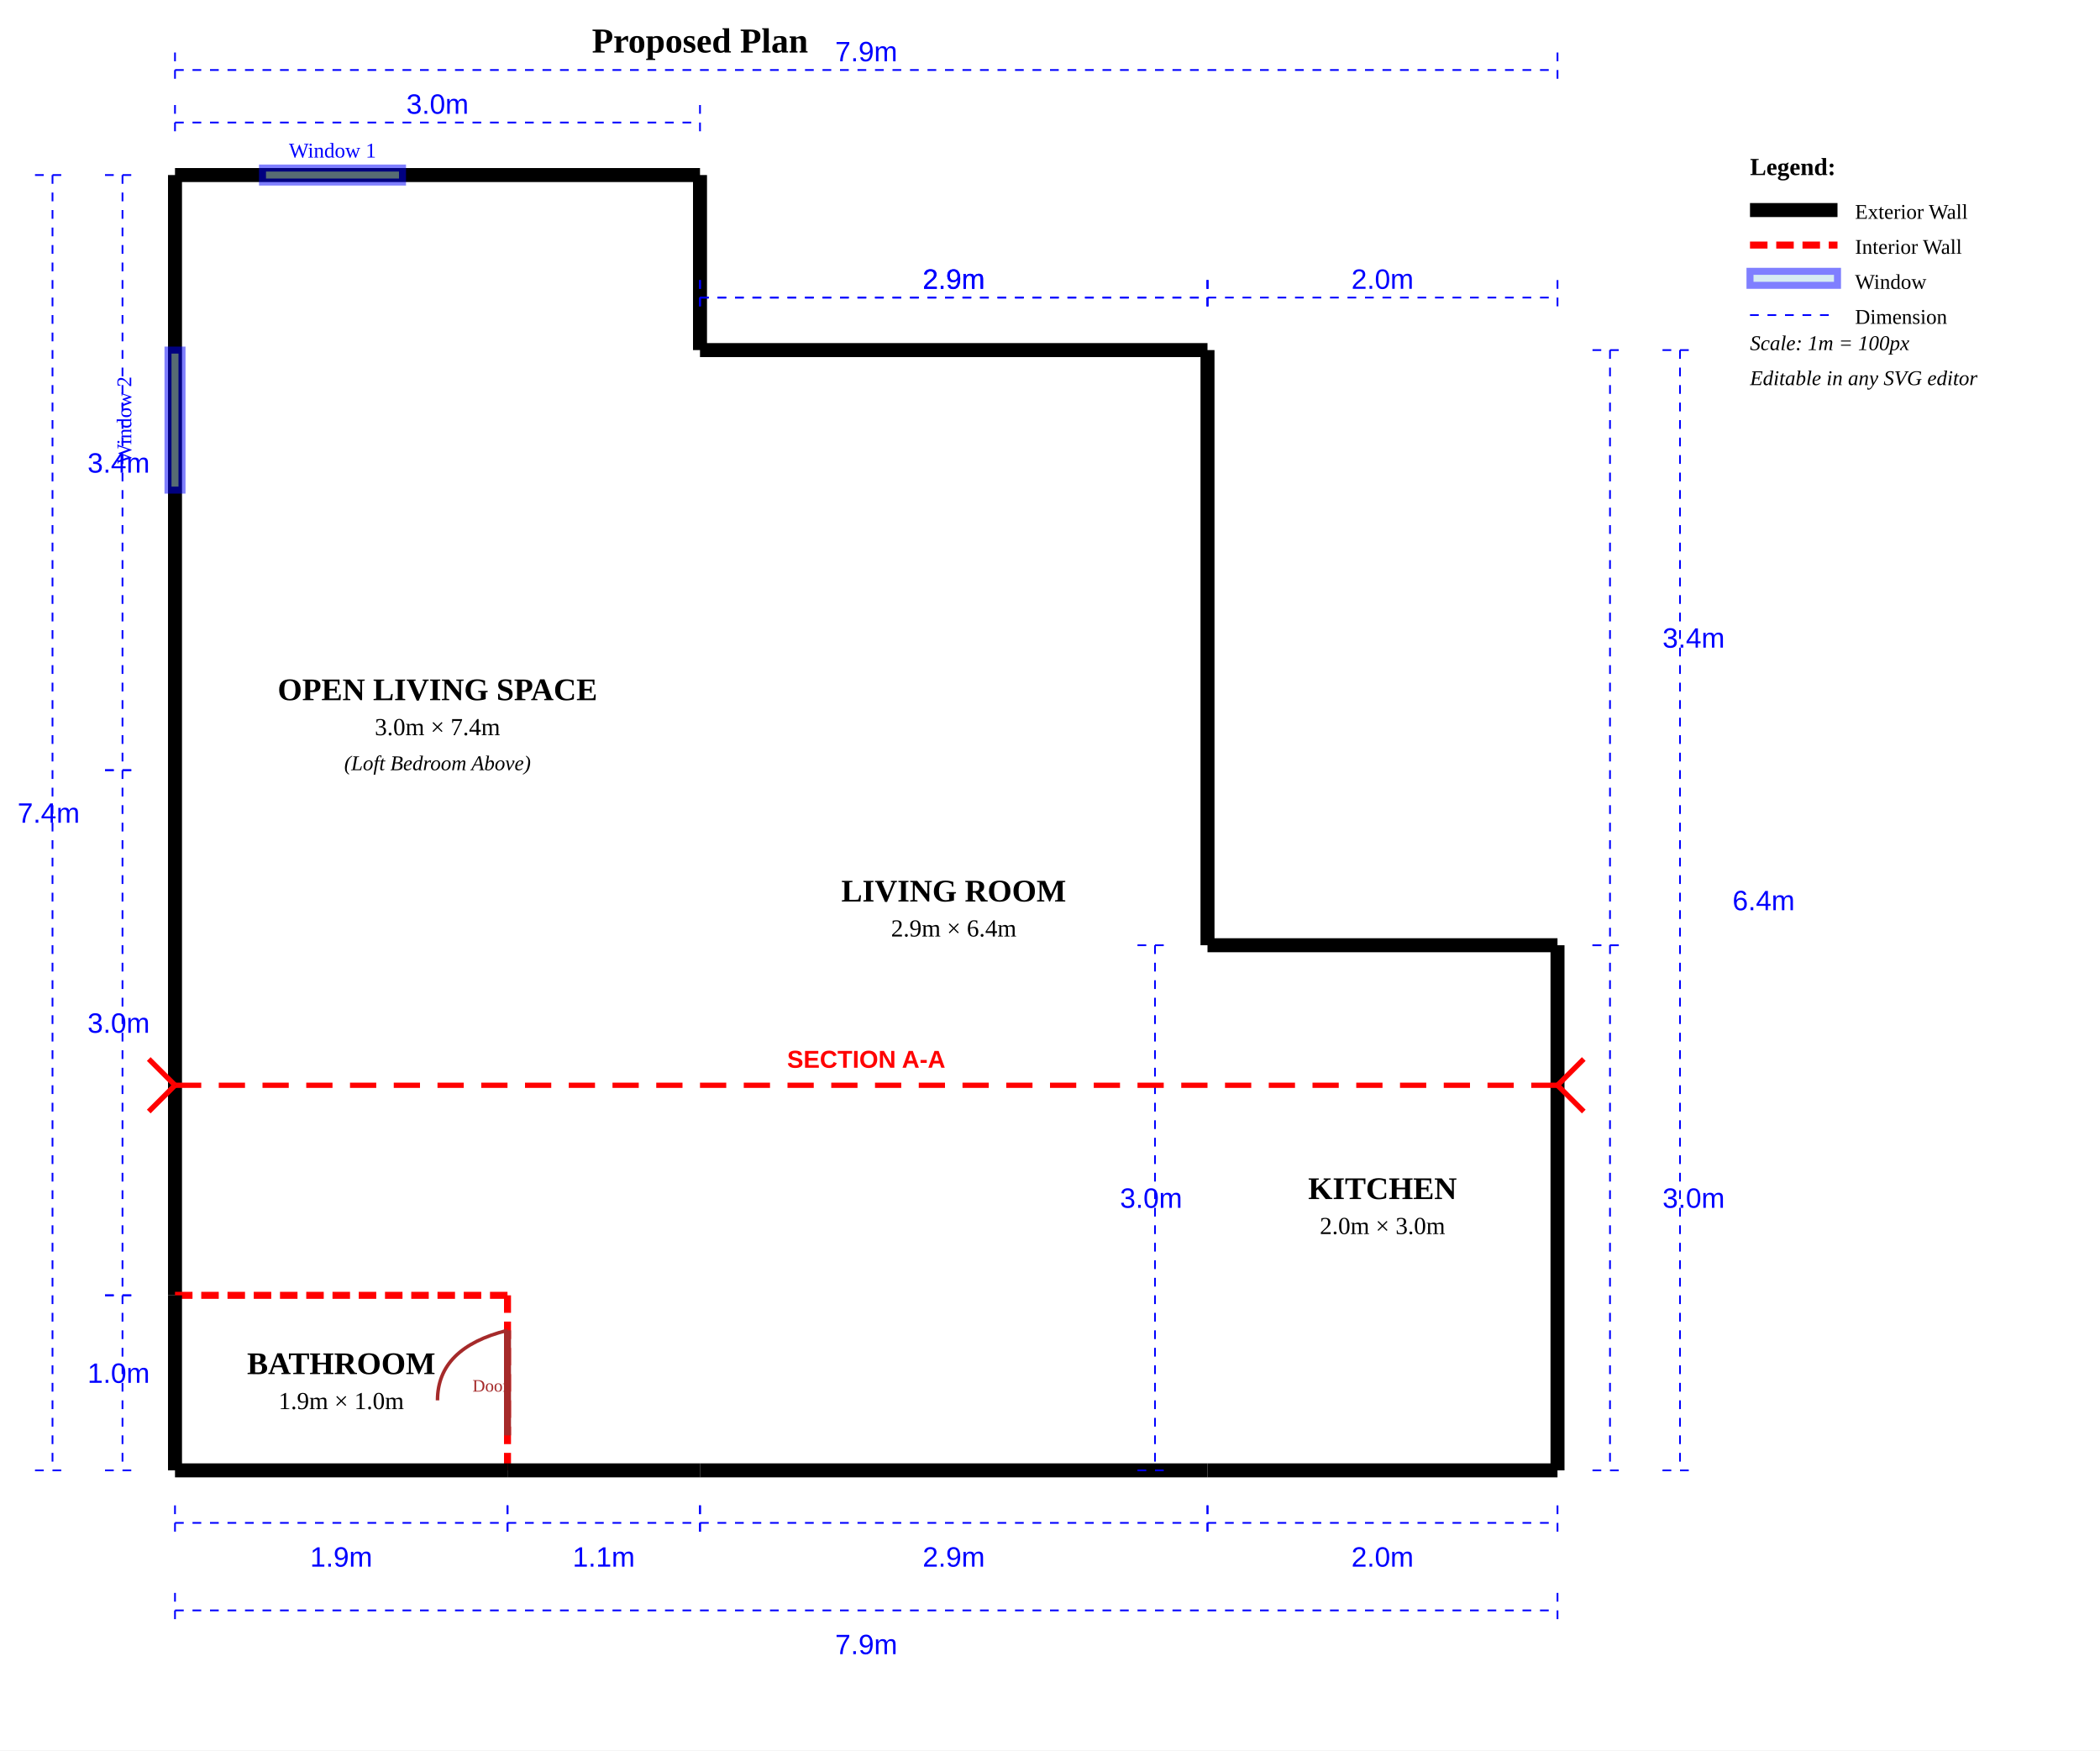
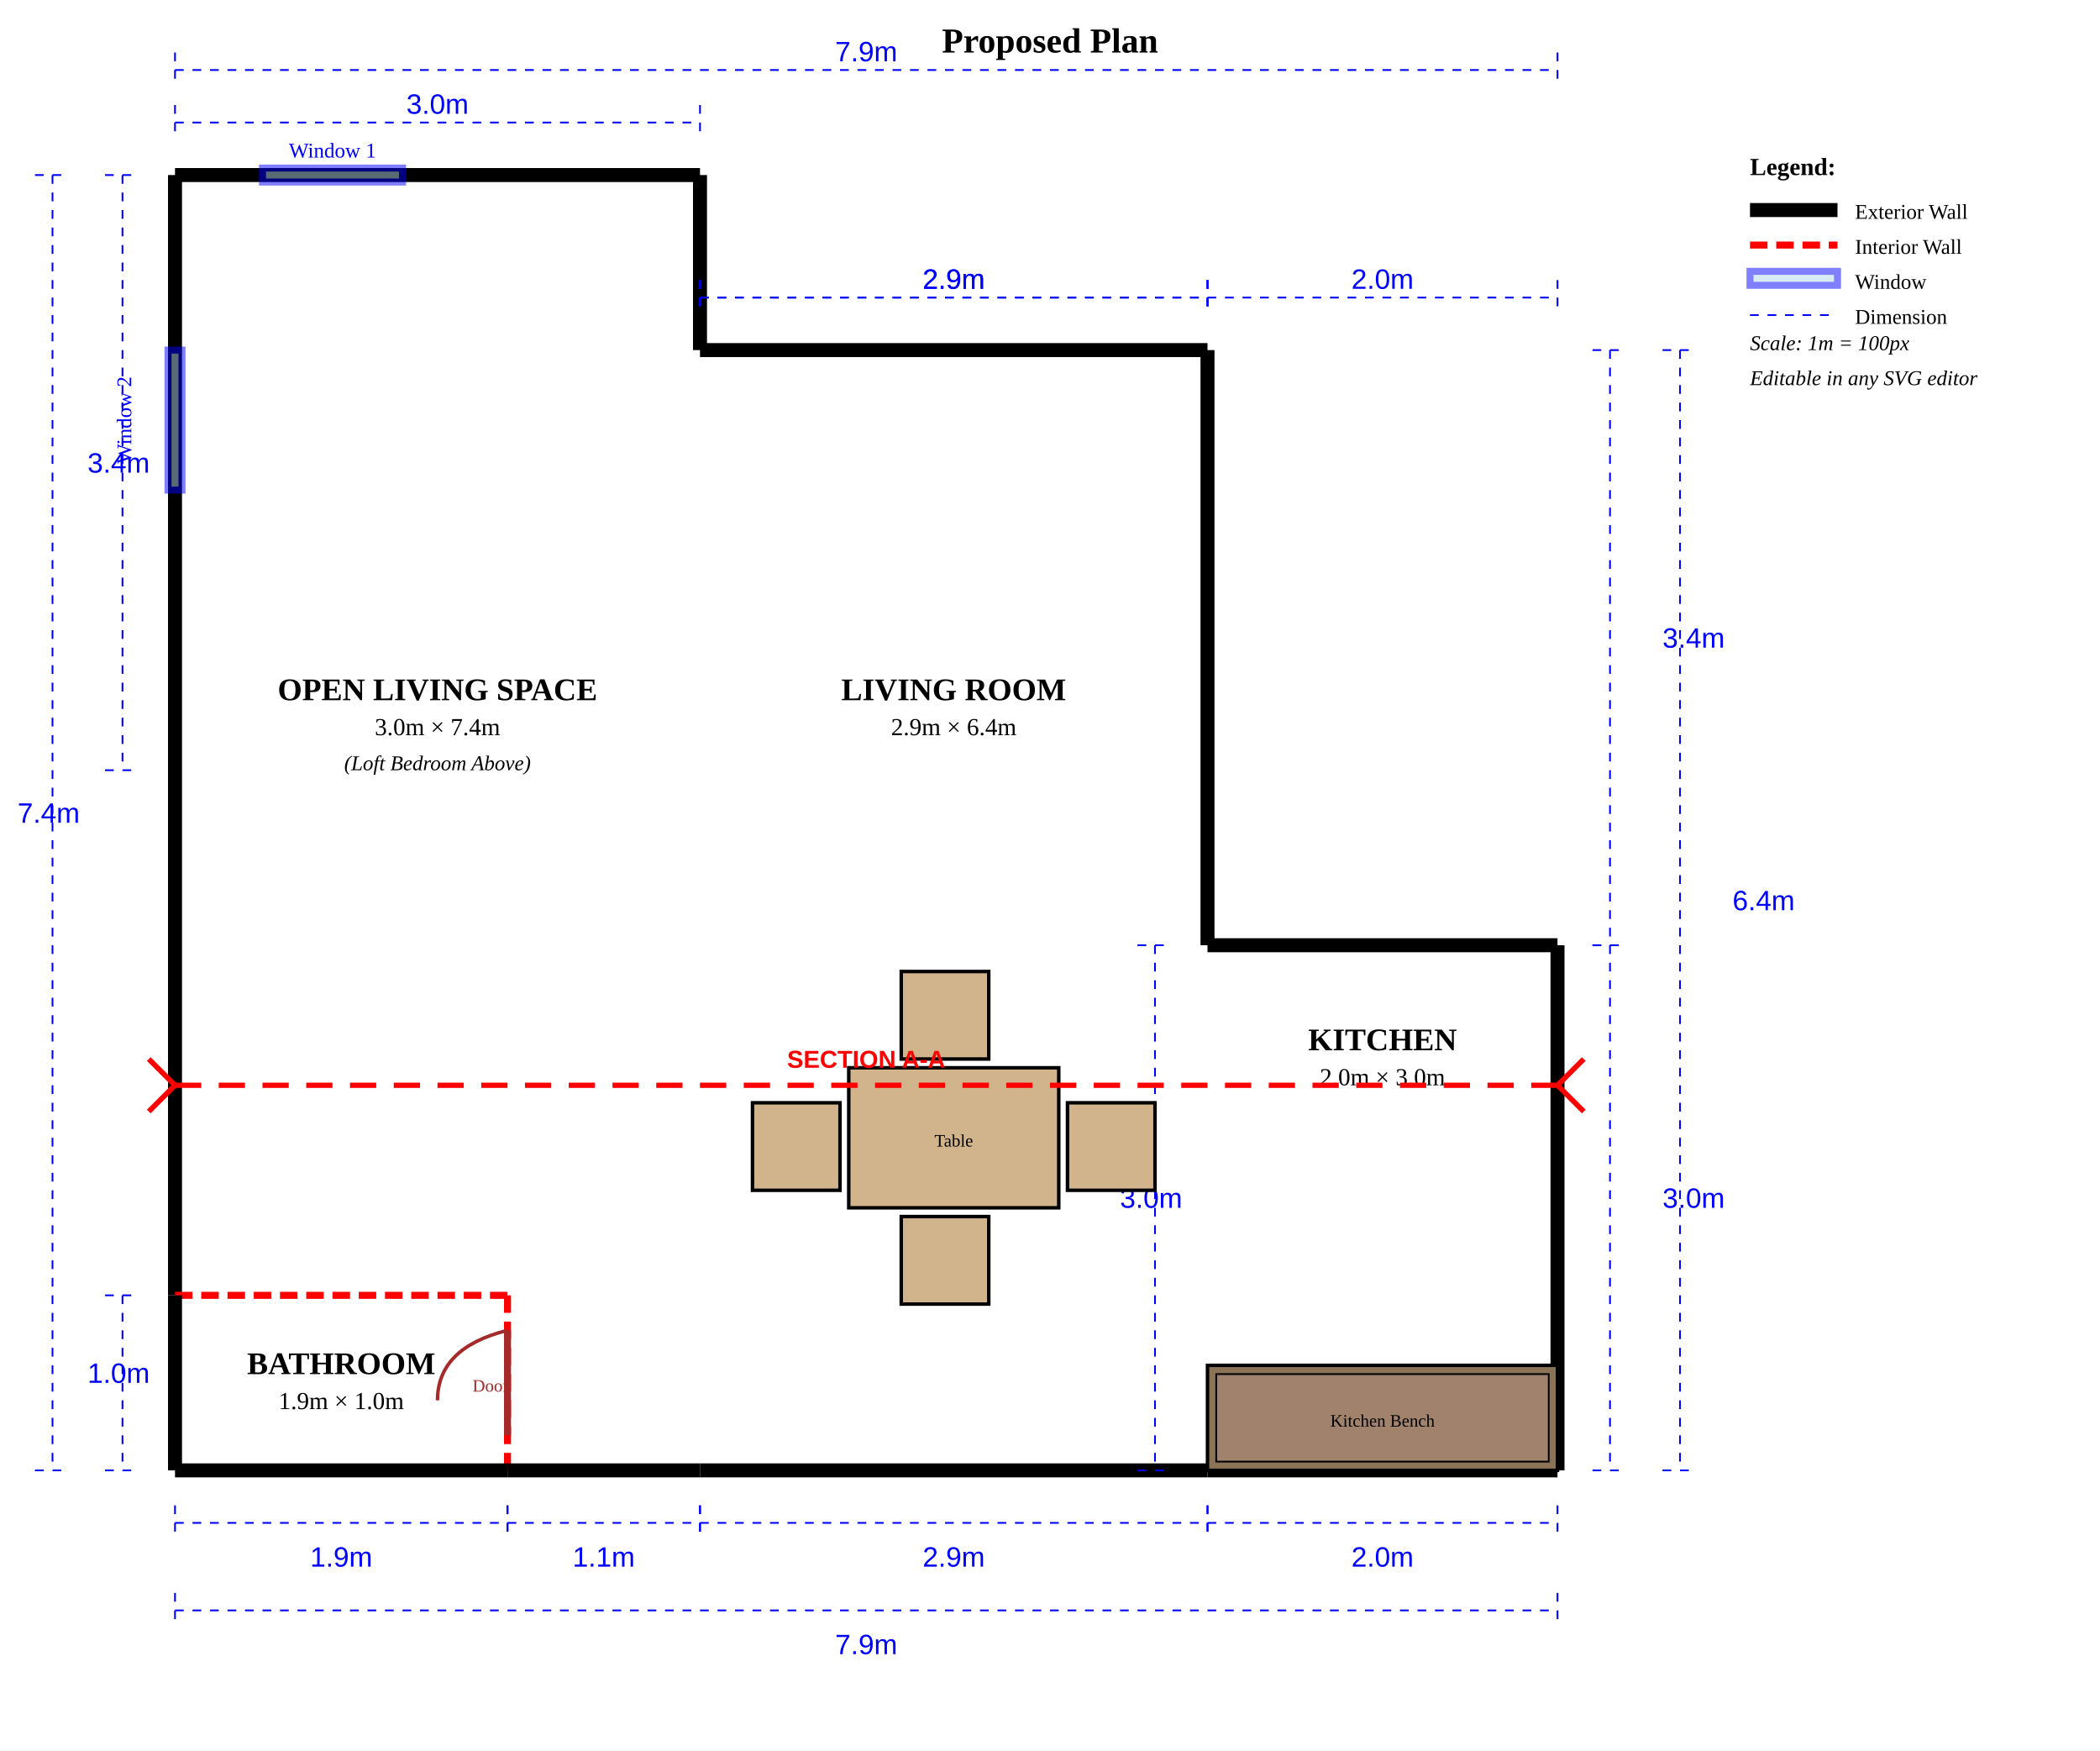
<svg xmlns="http://www.w3.org/2000/svg" width="1200" height="1000" viewBox="0 0 1200 1000">
  <defs>
    <style>
      .wall-exterior { stroke: black; stroke-width: 8; fill: none; }
      .wall-interior { stroke: red; stroke-width: 4; fill: none; stroke-dasharray: 10,5; }
      .dimension-line { stroke: blue; stroke-width: 1; fill: none; stroke-dasharray: 5,5; }
      .dimension-text { fill: blue; font-family: Arial; font-size: 16px; }
      .window { stroke: blue; stroke-width: 4; fill: lightblue; opacity: 0.5; }
      .door { stroke: brown; stroke-width: 4; fill: none; }
      .door-arc { stroke: brown; stroke-width: 2; fill: none; }
      .section-cut { stroke: red; stroke-width: 3; fill: none; stroke-dasharray: 15,10; }
      .section-arrow { stroke: red; stroke-width: 3; fill: none; }
      .section-label { fill: red; font-family: Arial; font-size: 14px; font-weight: bold; }
+       .kitchen-bench { stroke: black; stroke-width: 2; fill: #8B7355; }
+       .kitchen-cupboard { stroke: black; stroke-width: 1; fill: #A0826D; }
+       .furniture { stroke: black; stroke-width: 2; fill: #D2B48C; }
    </style>
  </defs>
  <rect width="1200" height="1000" fill="white" />
-   <text x="400" y="30" text-anchor="middle" font-size="20" font-weight="bold">Proposed Plan</text>
+   <text x="600" y="30" text-anchor="middle" font-size="20" font-weight="bold">Proposed Plan</text>
  <line x1="100" y1="100" x2="400" y2="100" class="wall-exterior" />
  <line x1="100" y1="100" x2="100" y2="740" class="wall-exterior" />
  <line x1="400" y1="100" x2="400" y2="200" class="wall-exterior" />
  <line x1="100" y1="740" x2="290" y2="740" class="wall-interior" />
  <line x1="100" y1="740" x2="100" y2="840" class="wall-exterior" />
  <line x1="290" y1="740" x2="290" y2="840" class="wall-interior" />
  <line x1="100" y1="840" x2="290" y2="840" class="wall-exterior" />
  <line x1="290" y1="840" x2="400" y2="840" class="wall-exterior" />
  <line x1="400" y1="200" x2="690" y2="200" class="wall-exterior" />
  <line x1="690" y1="200" x2="690" y2="540" class="wall-exterior" />
  <line x1="400" y1="840" x2="690" y2="840" class="wall-exterior" />
  <line x1="690" y1="540" x2="890" y2="540" class="wall-exterior" />
  <line x1="890" y1="540" x2="890" y2="840" class="wall-exterior" />
  <line x1="690" y1="840" x2="890" y2="840" class="wall-exterior" />
  <line x1="100" y1="70" x2="400" y2="70" class="dimension-line" />
  <line x1="100" y1="60" x2="100" y2="80" class="dimension-line" />
  <line x1="400" y1="60" x2="400" y2="80" class="dimension-line" />
  <text x="250" y="65" class="dimension-text" text-anchor="middle">3.0m</text>
  <line x1="400" y1="170" x2="690" y2="170" class="dimension-line" />
  <line x1="400" y1="160" x2="400" y2="180" class="dimension-line" />
  <line x1="690" y1="160" x2="690" y2="180" class="dimension-line" />
  <text x="545" y="165" class="dimension-text" text-anchor="middle">2.9m</text>
  <line x1="690" y1="170" x2="890" y2="170" class="dimension-line" />
  <line x1="690" y1="160" x2="690" y2="180" class="dimension-line" />
  <line x1="890" y1="160" x2="890" y2="180" class="dimension-line" />
  <text x="790" y="165" class="dimension-text" text-anchor="middle">2.0m</text>
  <line x1="100" y1="40" x2="890" y2="40" class="dimension-line" />
  <line x1="100" y1="30" x2="100" y2="50" class="dimension-line" />
  <line x1="890" y1="30" x2="890" y2="50" class="dimension-line" />
  <text x="495" y="35" class="dimension-text" text-anchor="middle">7.9m</text>
  <line x1="70" y1="100" x2="70" y2="440" class="dimension-line" />
  <line x1="60" y1="100" x2="80" y2="100" class="dimension-line" />
  <line x1="60" y1="440" x2="80" y2="440" class="dimension-line" />
  <text x="50" y="270" class="dimension-text">3.4m</text>
  <line x1="30" y1="100" x2="30" y2="840" class="dimension-line" />
  <line x1="20" y1="100" x2="40" y2="100" class="dimension-line" />
  <line x1="20" y1="840" x2="40" y2="840" class="dimension-line" />
  <text x="10" y="470" class="dimension-text">7.4m</text>
  <line x1="400" y1="170" x2="690" y2="170" class="dimension-line" />
  <line x1="400" y1="160" x2="400" y2="180" class="dimension-line" />
  <line x1="690" y1="160" x2="690" y2="180" class="dimension-line" />
  <text x="545" y="165" class="dimension-text" text-anchor="middle">2.9m</text>
-   <line x1="70" y1="440" x2="70" y2="740" class="dimension-line" />
-   <line x1="60" y1="440" x2="80" y2="440" class="dimension-line" />
-   <line x1="60" y1="740" x2="80" y2="740" class="dimension-line" />
-   <text x="50" y="590" class="dimension-text">3.0m</text>
  <line x1="100" y1="870" x2="290" y2="870" class="dimension-line" />
  <line x1="100" y1="860" x2="100" y2="880" class="dimension-line" />
  <line x1="290" y1="860" x2="290" y2="880" class="dimension-line" />
  <text x="195" y="895" class="dimension-text" text-anchor="middle">1.9m</text>
  <line x1="70" y1="740" x2="70" y2="840" class="dimension-line" />
  <line x1="60" y1="740" x2="80" y2="740" class="dimension-line" />
  <line x1="60" y1="840" x2="80" y2="840" class="dimension-line" />
  <text x="50" y="790" class="dimension-text">1.0m</text>
  <line x1="290" y1="870" x2="400" y2="870" class="dimension-line" />
  <line x1="290" y1="860" x2="290" y2="880" class="dimension-line" />
  <line x1="400" y1="860" x2="400" y2="880" class="dimension-line" />
  <text x="345" y="895" class="dimension-text" text-anchor="middle">1.1m</text>
  <line x1="400" y1="870" x2="690" y2="870" class="dimension-line" />
  <line x1="400" y1="860" x2="400" y2="880" class="dimension-line" />
  <line x1="690" y1="860" x2="690" y2="880" class="dimension-line" />
  <text x="545" y="895" class="dimension-text" text-anchor="middle">2.9m</text>
  <line x1="690" y1="870" x2="890" y2="870" class="dimension-line" />
  <line x1="690" y1="860" x2="690" y2="880" class="dimension-line" />
  <line x1="890" y1="860" x2="890" y2="880" class="dimension-line" />
  <text x="790" y="895" class="dimension-text" text-anchor="middle">2.0m</text>
  <line x1="920" y1="200" x2="920" y2="540" class="dimension-line" />
  <line x1="910" y1="200" x2="930" y2="200" class="dimension-line" />
  <line x1="910" y1="540" x2="930" y2="540" class="dimension-line" />
  <text x="950" y="370" class="dimension-text">3.4m</text>
  <line x1="920" y1="540" x2="920" y2="840" class="dimension-line" />
  <line x1="910" y1="540" x2="930" y2="540" class="dimension-line" />
  <line x1="910" y1="840" x2="930" y2="840" class="dimension-line" />
  <text x="950" y="690" class="dimension-text">3.0m</text>
  <line x1="960" y1="200" x2="960" y2="840" class="dimension-line" />
  <line x1="950" y1="200" x2="970" y2="200" class="dimension-line" />
  <line x1="950" y1="840" x2="970" y2="840" class="dimension-line" />
  <text x="990" y="520" class="dimension-text">6.4m</text>
  <line x1="660" y1="540" x2="660" y2="840" class="dimension-line" />
  <line x1="650" y1="540" x2="670" y2="540" class="dimension-line" />
  <line x1="650" y1="840" x2="670" y2="840" class="dimension-line" />
  <text x="640" y="690" class="dimension-text">3.0m</text>
  <line x1="100" y1="920" x2="890" y2="920" class="dimension-line" />
  <line x1="100" y1="910" x2="100" y2="930" class="dimension-line" />
  <line x1="890" y1="910" x2="890" y2="930" class="dimension-line" />
  <text x="495" y="945" class="dimension-text" text-anchor="middle">7.9m</text>
  <rect x="150" y="96" width="80" height="8" class="window" />
  <text x="190" y="90" font-size="12" fill="blue" text-anchor="middle">Window 1</text>
  <rect x="96" y="200" width="8" height="80" class="window" />
  <text x="75" y="240" font-size="12" fill="blue" text-anchor="middle" transform="rotate(-90 75 240)">Window 2</text>
  <line x1="290" y1="760" x2="290" y2="820" class="door" />
  <path d="M 290 760 Q 250 770 250 800" class="door-arc" />
  <text x="270" y="795" font-size="10" fill="brown">Door</text>
+   <rect x="690" y="780" width="200" height="60" class="kitchen-bench" />
+   <rect x="695" y="785" width="190" height="50" class="kitchen-cupboard" />
+   <text x="790" y="815" font-size="10" text-anchor="middle">Kitchen Bench</text>
+   <g id="dining-set">
+     <rect x="485" y="610" width="120" height="80" class="furniture" />
+     <rect x="430" y="630" width="50" height="50" class="furniture" />
+     <rect x="610" y="630" width="50" height="50" class="furniture" />
+     <rect x="515" y="555" width="50" height="50" class="furniture" />
+     <rect x="515" y="695" width="50" height="50" class="furniture" />
+     <text x="545" y="655" font-size="10" text-anchor="middle">Table</text>
+   </g>
  <text x="250" y="400" font-size="18" font-weight="bold" text-anchor="middle">OPEN LIVING SPACE</text>
  <text x="250" y="420" font-size="14" text-anchor="middle">3.0m × 7.4m</text>
  <text x="250" y="440" font-size="12" text-anchor="middle" font-style="italic">(Loft Bedroom Above)</text>
  <text x="195" y="785" font-size="18" font-weight="bold" text-anchor="middle">BATHROOM</text>
  <text x="195" y="805" font-size="14" text-anchor="middle">1.9m × 1.0m</text>
-   <text x="545" y="515" font-size="18" font-weight="bold" text-anchor="middle">LIVING ROOM</text>
-   <text x="545" y="535" font-size="14" text-anchor="middle">2.9m × 6.4m</text>
-   <text x="790" y="685" font-size="18" font-weight="bold" text-anchor="middle">KITCHEN</text>
-   <text x="790" y="705" font-size="14" text-anchor="middle">2.0m × 3.0m</text>
+   <text x="545" y="400" font-size="18" font-weight="bold" text-anchor="middle">LIVING ROOM</text>
+   <text x="545" y="420" font-size="14" text-anchor="middle">2.9m × 6.4m</text>
+   <text x="790" y="600" font-size="18" font-weight="bold" text-anchor="middle">KITCHEN</text>
+   <text x="790" y="620" font-size="14" text-anchor="middle">2.0m × 3.0m</text>
  <text x="1000" y="100" font-size="14" font-weight="bold">Legend:</text>
  <line x1="1000" y1="120" x2="1050" y2="120" class="wall-exterior" />
  <text x="1060" y="125" font-size="12">Exterior Wall</text>
  <line x1="1000" y1="140" x2="1050" y2="140" class="wall-interior" />
  <text x="1060" y="145" font-size="12">Interior Wall</text>
  <rect x="1000" y="155" width="50" height="8" class="window" />
  <text x="1060" y="165" font-size="12">Window</text>
  <line x1="1000" y1="180" x2="1050" y2="180" class="dimension-line" />
  <text x="1060" y="185" font-size="12">Dimension</text>
  <text x="1000" y="200" font-size="12" font-style="italic">Scale: 1m = 100px</text>
  <text x="1000" y="220" font-size="12" font-style="italic">Editable in any SVG editor</text>
  <line x1="100" y1="620" x2="890" y2="620" class="section-cut" />
  <path d="M 100 620 L 85 605 M 100 620 L 85 635" class="section-arrow" />
  <path d="M 890 620 L 905 605 M 890 620 L 905 635" class="section-arrow" />
  <text x="495" y="610" class="section-label" text-anchor="middle">SECTION A-A</text>
</svg>
